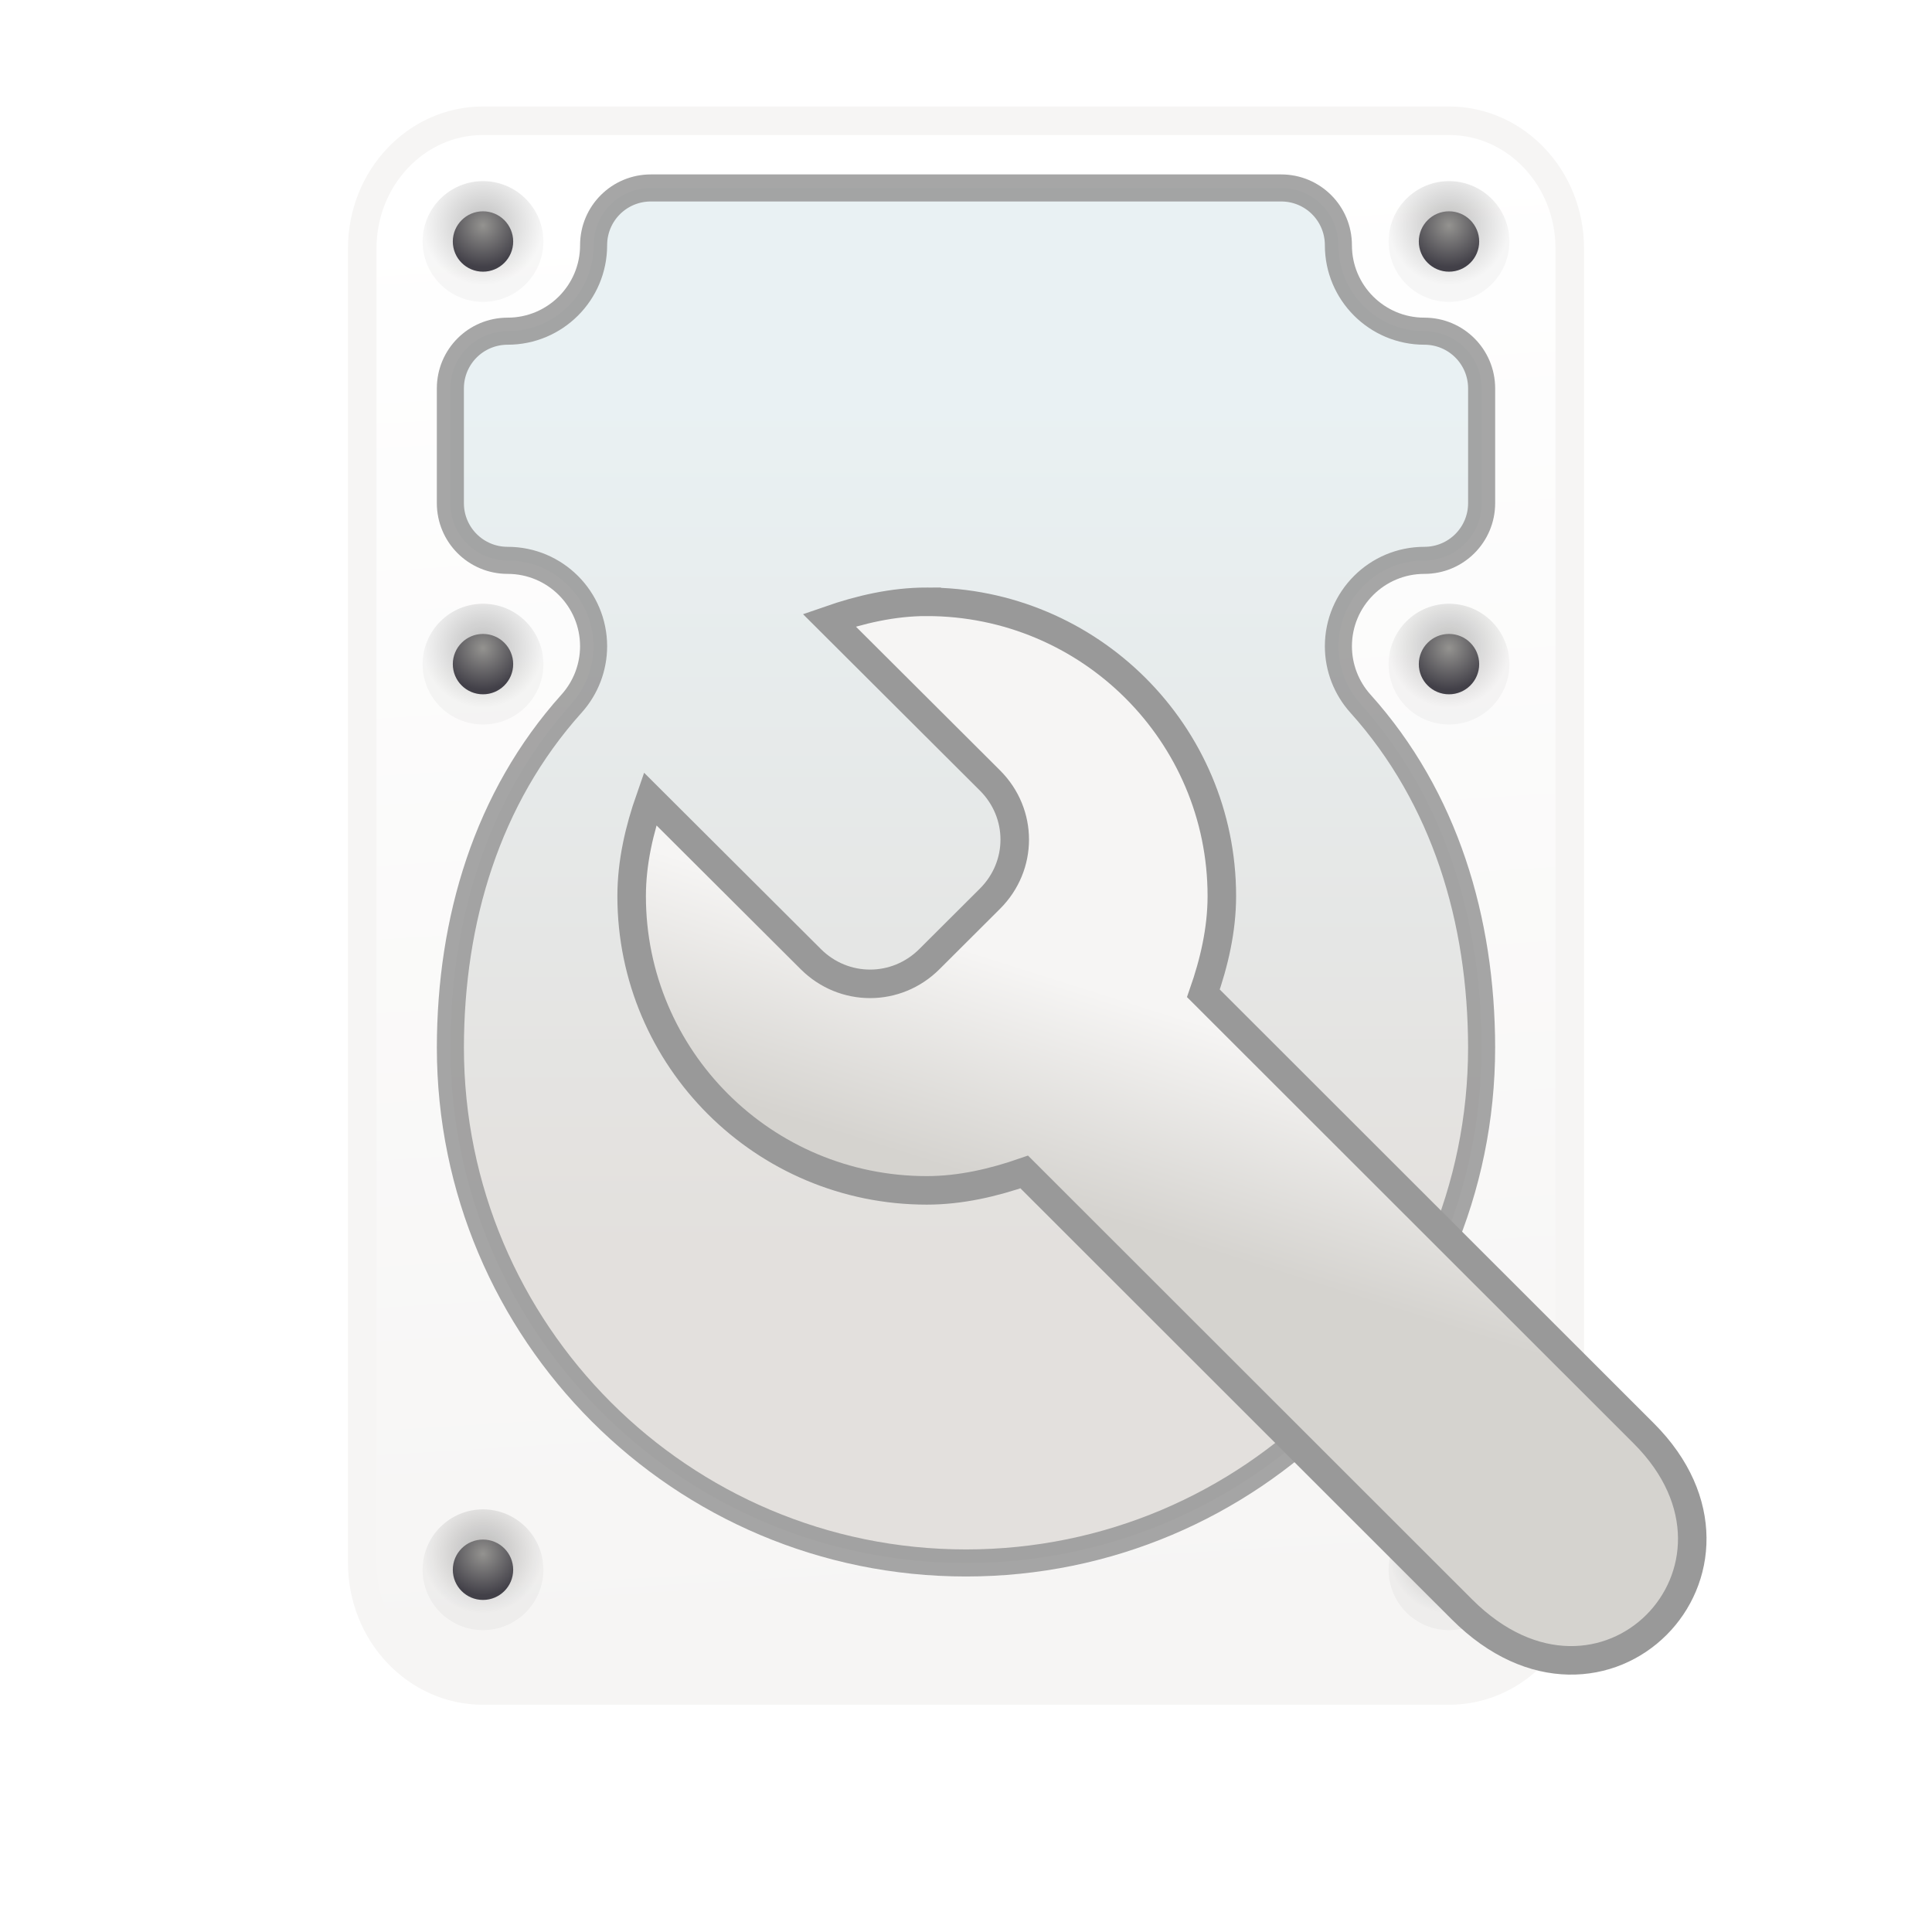
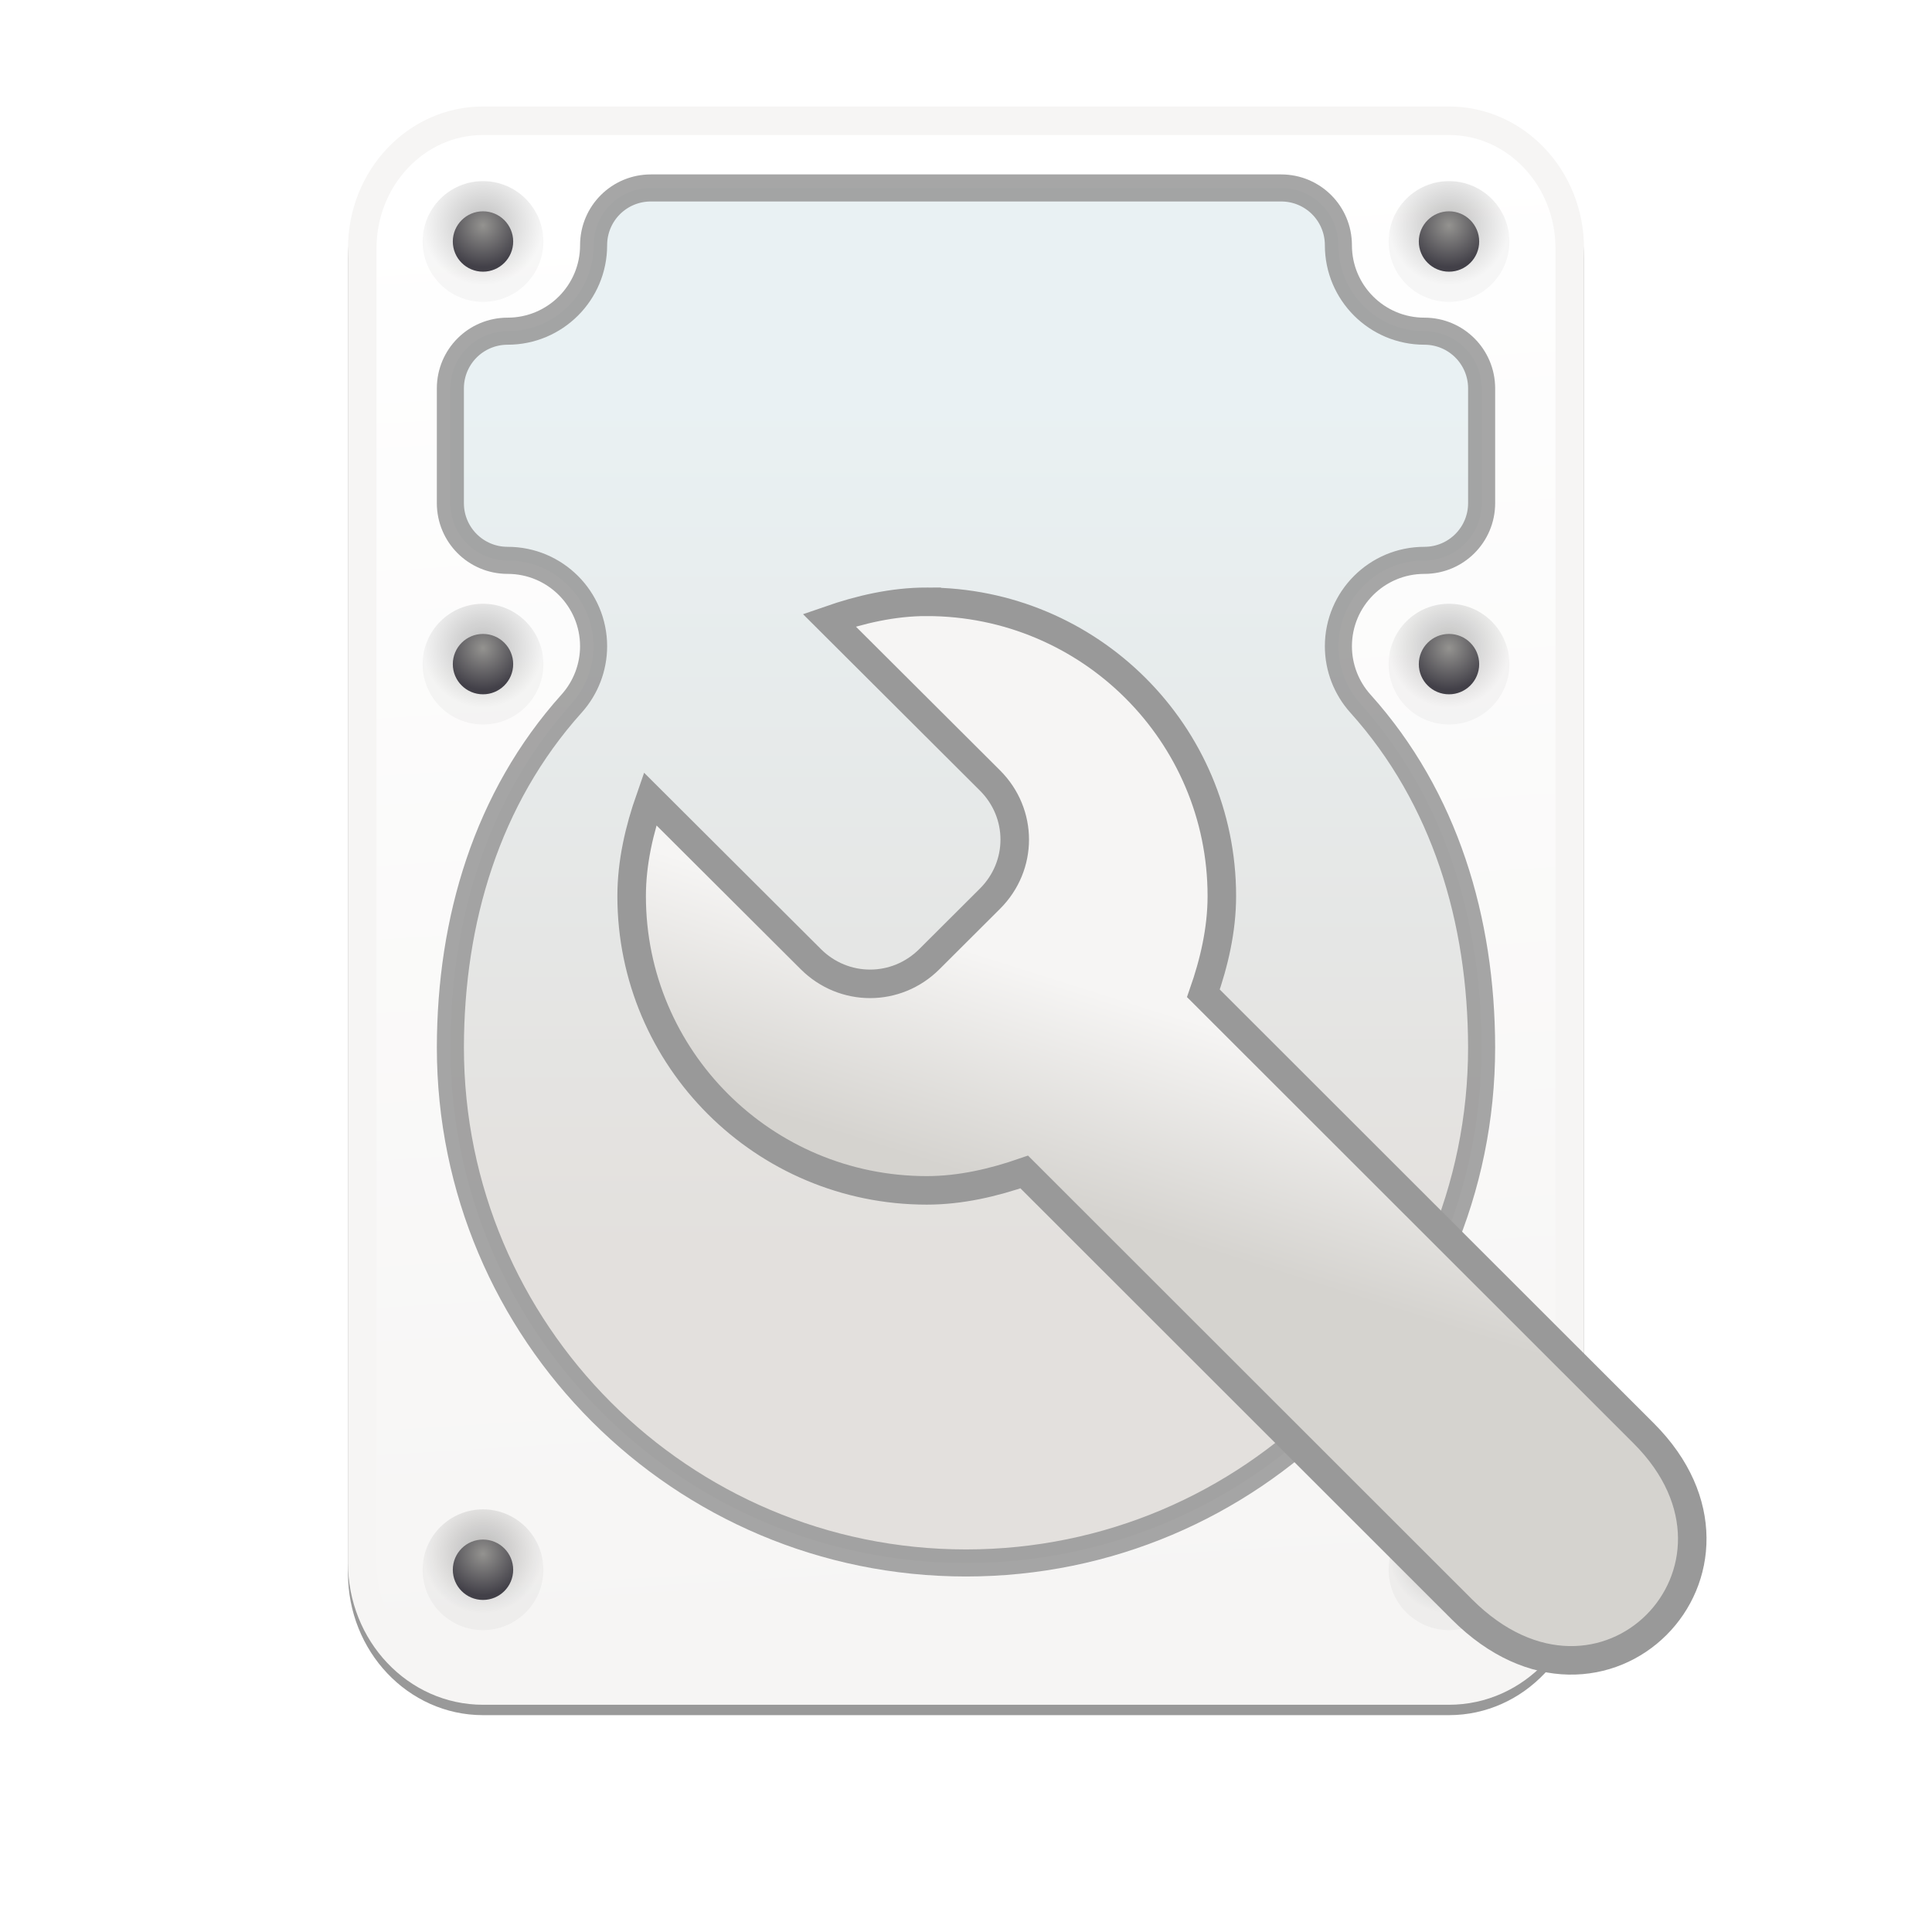
<svg xmlns="http://www.w3.org/2000/svg" xmlns:xlink="http://www.w3.org/1999/xlink" viewBox="0 0 128 128" style="display:inline;enable-background:new" version="1.0" id="svg11300" height="128" width="128">
  <defs id="defs3">
    <linearGradient id="linearGradient1378">
      <stop style="stop-color:#424048;stop-opacity:1" offset="0" id="stop1366" />
      <stop id="stop1368" offset="0.047" style="stop-color:#f6f5f4;stop-opacity:1" />
      <stop style="stop-color:#949390;stop-opacity:1" offset="0.097" id="stop1370" />
      <stop id="stop1372" offset="0.9" style="stop-color:#d5d3cf;stop-opacity:1" />
      <stop style="stop-color:#f6f5f4;stop-opacity:1" offset="0.95" id="stop1374" />
      <stop style="stop-color:#424048;stop-opacity:1" offset="1" id="stop1376" />
    </linearGradient>
    <linearGradient id="linearGradient1364">
      <stop id="stop1352" offset="0" style="stop-color:#000000;stop-opacity:1" />
      <stop style="stop-color:#424048;stop-opacity:1" offset="0.047" id="stop1354" />
      <stop id="stop1356" offset="0.097" style="stop-color:#241f31;stop-opacity:1" />
      <stop style="stop-color:#241f31;stop-opacity:1" offset="0.9" id="stop1358" />
      <stop id="stop1360" offset="0.95" style="stop-color:#424048;stop-opacity:1" />
      <stop id="stop1362" offset="1" style="stop-color:#000000;stop-opacity:1" />
    </linearGradient>
    <linearGradient id="linearGradient1235">
      <stop style="stop-color:#949390;stop-opacity:1" offset="0" id="stop1231" />
      <stop style="stop-color:#424048;stop-opacity:1" offset="1" id="stop1233" />
    </linearGradient>
    <linearGradient id="linearGradient983">
      <stop id="stop979" offset="0" style="stop-color:#000000;stop-opacity:0.251" />
      <stop id="stop981" offset="1" style="stop-color:#000000;stop-opacity:0.031" />
    </linearGradient>
    <linearGradient id="linearGradient1282">
      <stop id="stop1278" offset="0" style="stop-color:#f6f5f4;stop-opacity:1;" />
      <stop id="stop1280" offset="1" style="stop-color:#ffffff;stop-opacity:1" />
    </linearGradient>
    <linearGradient id="linearGradient1494">
      <stop id="stop1490" offset="0" style="stop-color:#babdb6;stop-opacity:1;" />
      <stop id="stop1492" offset="1" style="stop-color:#babdb6;stop-opacity:0;" />
    </linearGradient>
    <linearGradient gradientUnits="userSpaceOnUse" y2="20" x2="280" y1="172" x1="280" id="linearGradient1496" xlink:href="#linearGradient1494" />
    <linearGradient gradientTransform="matrix(0.25,0,0,0.25,-1e-5,225)" gradientUnits="userSpaceOnUse" y2="59.234" x2="318.912" y1="113.77" x1="301.624" id="linearGradient2155" xlink:href="#linearGradient2153" />
    <linearGradient id="linearGradient2153">
      <stop id="stop2149" offset="0" style="stop-color:#d5d3cf;stop-opacity:1" />
      <stop id="stop2151" offset="1" style="stop-color:#f6f5f4;stop-opacity:1" />
    </linearGradient>
    <linearGradient gradientTransform="matrix(0.2372305,0,0,0.2372305,3.268973,225.2554)" y2="-112.155" x2="249" y1="125" x1="249" gradientUnits="userSpaceOnUse" id="linearGradient1057" xlink:href="#linearGradient2147" />
    <linearGradient id="linearGradient2147">
      <stop style="stop-color:#e3e0dd;stop-opacity:1" offset="0" id="stop2143" />
      <stop style="stop-color:#e9f1f3;stop-opacity:1" offset="1" id="stop2145" />
    </linearGradient>
    <linearGradient gradientTransform="matrix(0.25,0,0,0.25,-1e-5,225)" gradientUnits="userSpaceOnUse" y2="-172" x2="323" y1="217" x1="347" id="linearGradient1284" xlink:href="#linearGradient1282" />
    <linearGradient y2="619.964" x2="496" y1="619.964" x1="177" gradientTransform="matrix(0.25,0,0,0.2430556,-20.00001,91.56432)" gradientUnits="userSpaceOnUse" id="linearGradient1444-3-9" xlink:href="#linearGradient1378" />
    <linearGradient y2="799.964" x2="495" y1="799.964" x1="176" gradientTransform="matrix(0.25,0,0,0.2430556,-20.00001,91.56432)" gradientUnits="userSpaceOnUse" id="linearGradient1121" xlink:href="#linearGradient1364" />
    <radialGradient r="16" fy="199.581" fx="128" cy="199.581" cx="128" gradientUnits="userSpaceOnUse" id="radialGradient1131" xlink:href="#linearGradient983" />
    <radialGradient r="8" fy="200.072" fx="127.937" cy="200.072" cx="127.937" gradientTransform="matrix(1.375651,0,0,1.375651,-47.99673,-75.47162)" gradientUnits="userSpaceOnUse" id="radialGradient1133" xlink:href="#linearGradient1235" />
  </defs>
  <g transform="translate(0,-172)" style="display:inline" id="layer1">
    <g style="display:inline" id="layer9">
      <circle r="0" cy="172" cx="32.5" id="path907" style="opacity:0.05;fill:#ac1d2e;fill-opacity:1;stroke:none;stroke-width:0.011px;stroke-linecap:butt;stroke-linejoin:miter;stroke-miterlimit:4;stroke-dasharray:none;stroke-dashoffset:0;stroke-opacity:1;marker:none;marker-start:none;marker-mid:none;marker-end:none;paint-order:normal" />
+       <rect style="display:inline;opacity:1;fill:#999999;fill-opacity:1;stroke:#999999;stroke-width:1.89;stroke-linecap:butt;stroke-linejoin:miter;stroke-miterlimit:4;stroke-dasharray:none;stroke-dashoffset:0;stroke-opacity:1;marker:none;marker-start:none;marker-mid:none;marker-end:none;paint-order:normal;enable-background:new" id="rect867" width="80" height="104" x="24" y="180.688" rx="8" ry="8.457" />
      <rect ry="8.457" rx="8" y="180" x="24" height="104" width="80" id="rect1480-6-7" style="display:inline;opacity:1;fill:url(#linearGradient1284);fill-opacity:1;stroke:#f6f5f4;stroke-width:1.89;stroke-linecap:butt;stroke-linejoin:miter;stroke-miterlimit:4;stroke-dasharray:none;stroke-dashoffset:0;stroke-opacity:1;marker:none;marker-start:none;marker-mid:none;marker-end:none;paint-order:normal;enable-background:new" />
      <g transform="matrix(0.25,0,0,0.25,-1e-5,225)" id="g1036" style="display:inline;enable-background:new">
        <circle style="display:inline;opacity:1;fill:url(#radialGradient1131);fill-opacity:1;stroke:none;stroke-width:0.045px;stroke-linecap:butt;stroke-linejoin:miter;stroke-miterlimit:4;stroke-dasharray:none;stroke-dashoffset:0;stroke-opacity:1;marker:none;marker-start:none;marker-mid:none;marker-end:none;paint-order:normal;enable-background:new" id="path1137-3" cx="128" cy="204" r="16" />
        <circle style="opacity:1;fill:url(#radialGradient1133);fill-opacity:1;stroke:none;stroke-width:0.045px;stroke-linecap:butt;stroke-linejoin:miter;stroke-miterlimit:4;stroke-dasharray:none;stroke-dashoffset:0;stroke-opacity:1;marker:none;marker-start:none;marker-mid:none;marker-end:none;paint-order:normal" id="path1137" cx="128" cy="204" r="8" />
      </g>
      <path id="path905-2" d="m 43.124,184.452 c -2.103,0 -3.796,1.693 -3.796,3.796 0,3.144 -2.549,5.694 -5.694,5.694 -2.103,0 -3.796,1.693 -3.796,3.796 v 7.591 c 0,2.103 1.693,3.796 3.796,3.796 3.144,0 5.694,2.549 5.694,5.694 -0.003,1.402 -0.522,2.753 -1.459,3.796 -5.62,6.256 -8.017,14.365 -8.03,22.774 0,18.867 15.294,34.161 34.161,34.161 18.867,0 34.161,-15.294 34.161,-34.161 -0.015,-8.41 -2.409,-16.519 -8.031,-22.774 -0.937,-1.043 -1.456,-2.394 -1.458,-3.796 0,-3.144 2.549,-5.694 5.694,-5.694 2.103,0 3.796,-1.693 3.796,-3.796 v -7.591 c 0,-2.103 -1.693,-3.796 -3.796,-3.796 -3.144,0 -5.694,-2.549 -5.694,-5.694 0,-2.103 -1.693,-3.796 -3.796,-3.796 z m 20.876,53.14 a 5.694,5.694 0 0 1 5.694,5.694 5.694,5.694 0 0 1 -5.694,5.694 5.694,5.694 0 0 1 -5.694,-5.694 5.694,5.694 0 0 1 5.694,-5.694 z" style="display:inline;opacity:1;fill:url(#linearGradient1057);fill-opacity:1;stroke:#999999;stroke-width:1.793;stroke-linecap:butt;stroke-linejoin:miter;stroke-miterlimit:4;stroke-dasharray:none;stroke-dashoffset:0;stroke-opacity:0.871;marker:none;marker-start:none;marker-mid:none;marker-end:none;paint-order:normal;enable-background:new" />
      <use height="100%" width="100%" transform="translate(64)" id="use1038" xlink:href="#g1036" y="0" x="0" style="display:inline;enable-background:new" />
      <use height="100%" width="100%" transform="translate(64,-60)" id="use1038-9" xlink:href="#g1036" y="0" x="0" style="display:inline;enable-background:new" />
      <use height="100%" width="100%" transform="translate(64,-88)" id="use1038-7" xlink:href="#g1036" y="0" x="0" style="display:inline;enable-background:new" />
      <use height="100%" width="100%" transform="translate(0,-88)" id="use1038-2" xlink:href="#g1036" y="0" x="0" style="display:inline;enable-background:new" />
      <use height="100%" width="100%" transform="translate(0,-60)" id="use1038-3" xlink:href="#g1036" y="0" x="0" style="display:inline;enable-background:new" />
      <path id="path2141" d="m 61.399,211.87 c -2.256,0 -4.442,0.518 -6.459,1.219 l 10.648,10.619 c 2.188,2.182 2.188,5.651 0,7.834 l -4.015,4.004 c -2.188,2.182 -5.667,2.182 -7.855,0 L 43.07,224.927 c -0.703,2.011 -1.222,4.191 -1.222,6.441 0,10.768 8.753,19.497 19.551,19.497 2.256,0 4.442,-0.518 6.459,-1.219 l 29.003,28.985 c 9.322,9.322 21.008,-2.7 12.045,-11.663 L 79.728,237.809 c 0.703,-2.011 1.222,-4.191 1.222,-6.441 0,-10.768 -8.753,-19.497 -19.551,-19.497 z" style="color:#000000;font-style:normal;font-variant:normal;font-weight:normal;font-stretch:normal;font-size:medium;line-height:normal;font-family:Sans;-inkscape-font-specification:Sans;text-indent:0;text-align:start;text-decoration:none;text-decoration-line:none;letter-spacing:normal;word-spacing:normal;text-transform:none;writing-mode:lr-tb;direction:ltr;text-anchor:start;display:inline;overflow:visible;visibility:visible;fill:url(#linearGradient2155);fill-opacity:1;fill-rule:nonzero;stroke:#999999;stroke-width:1.89;marker:none;enable-background:accumulate;stroke-miterlimit:4;stroke-dasharray:none" />
    </g>
    <g style="fill:url(#linearGradient1496);fill-opacity:1" id="g1480" />
  </g>
</svg>
